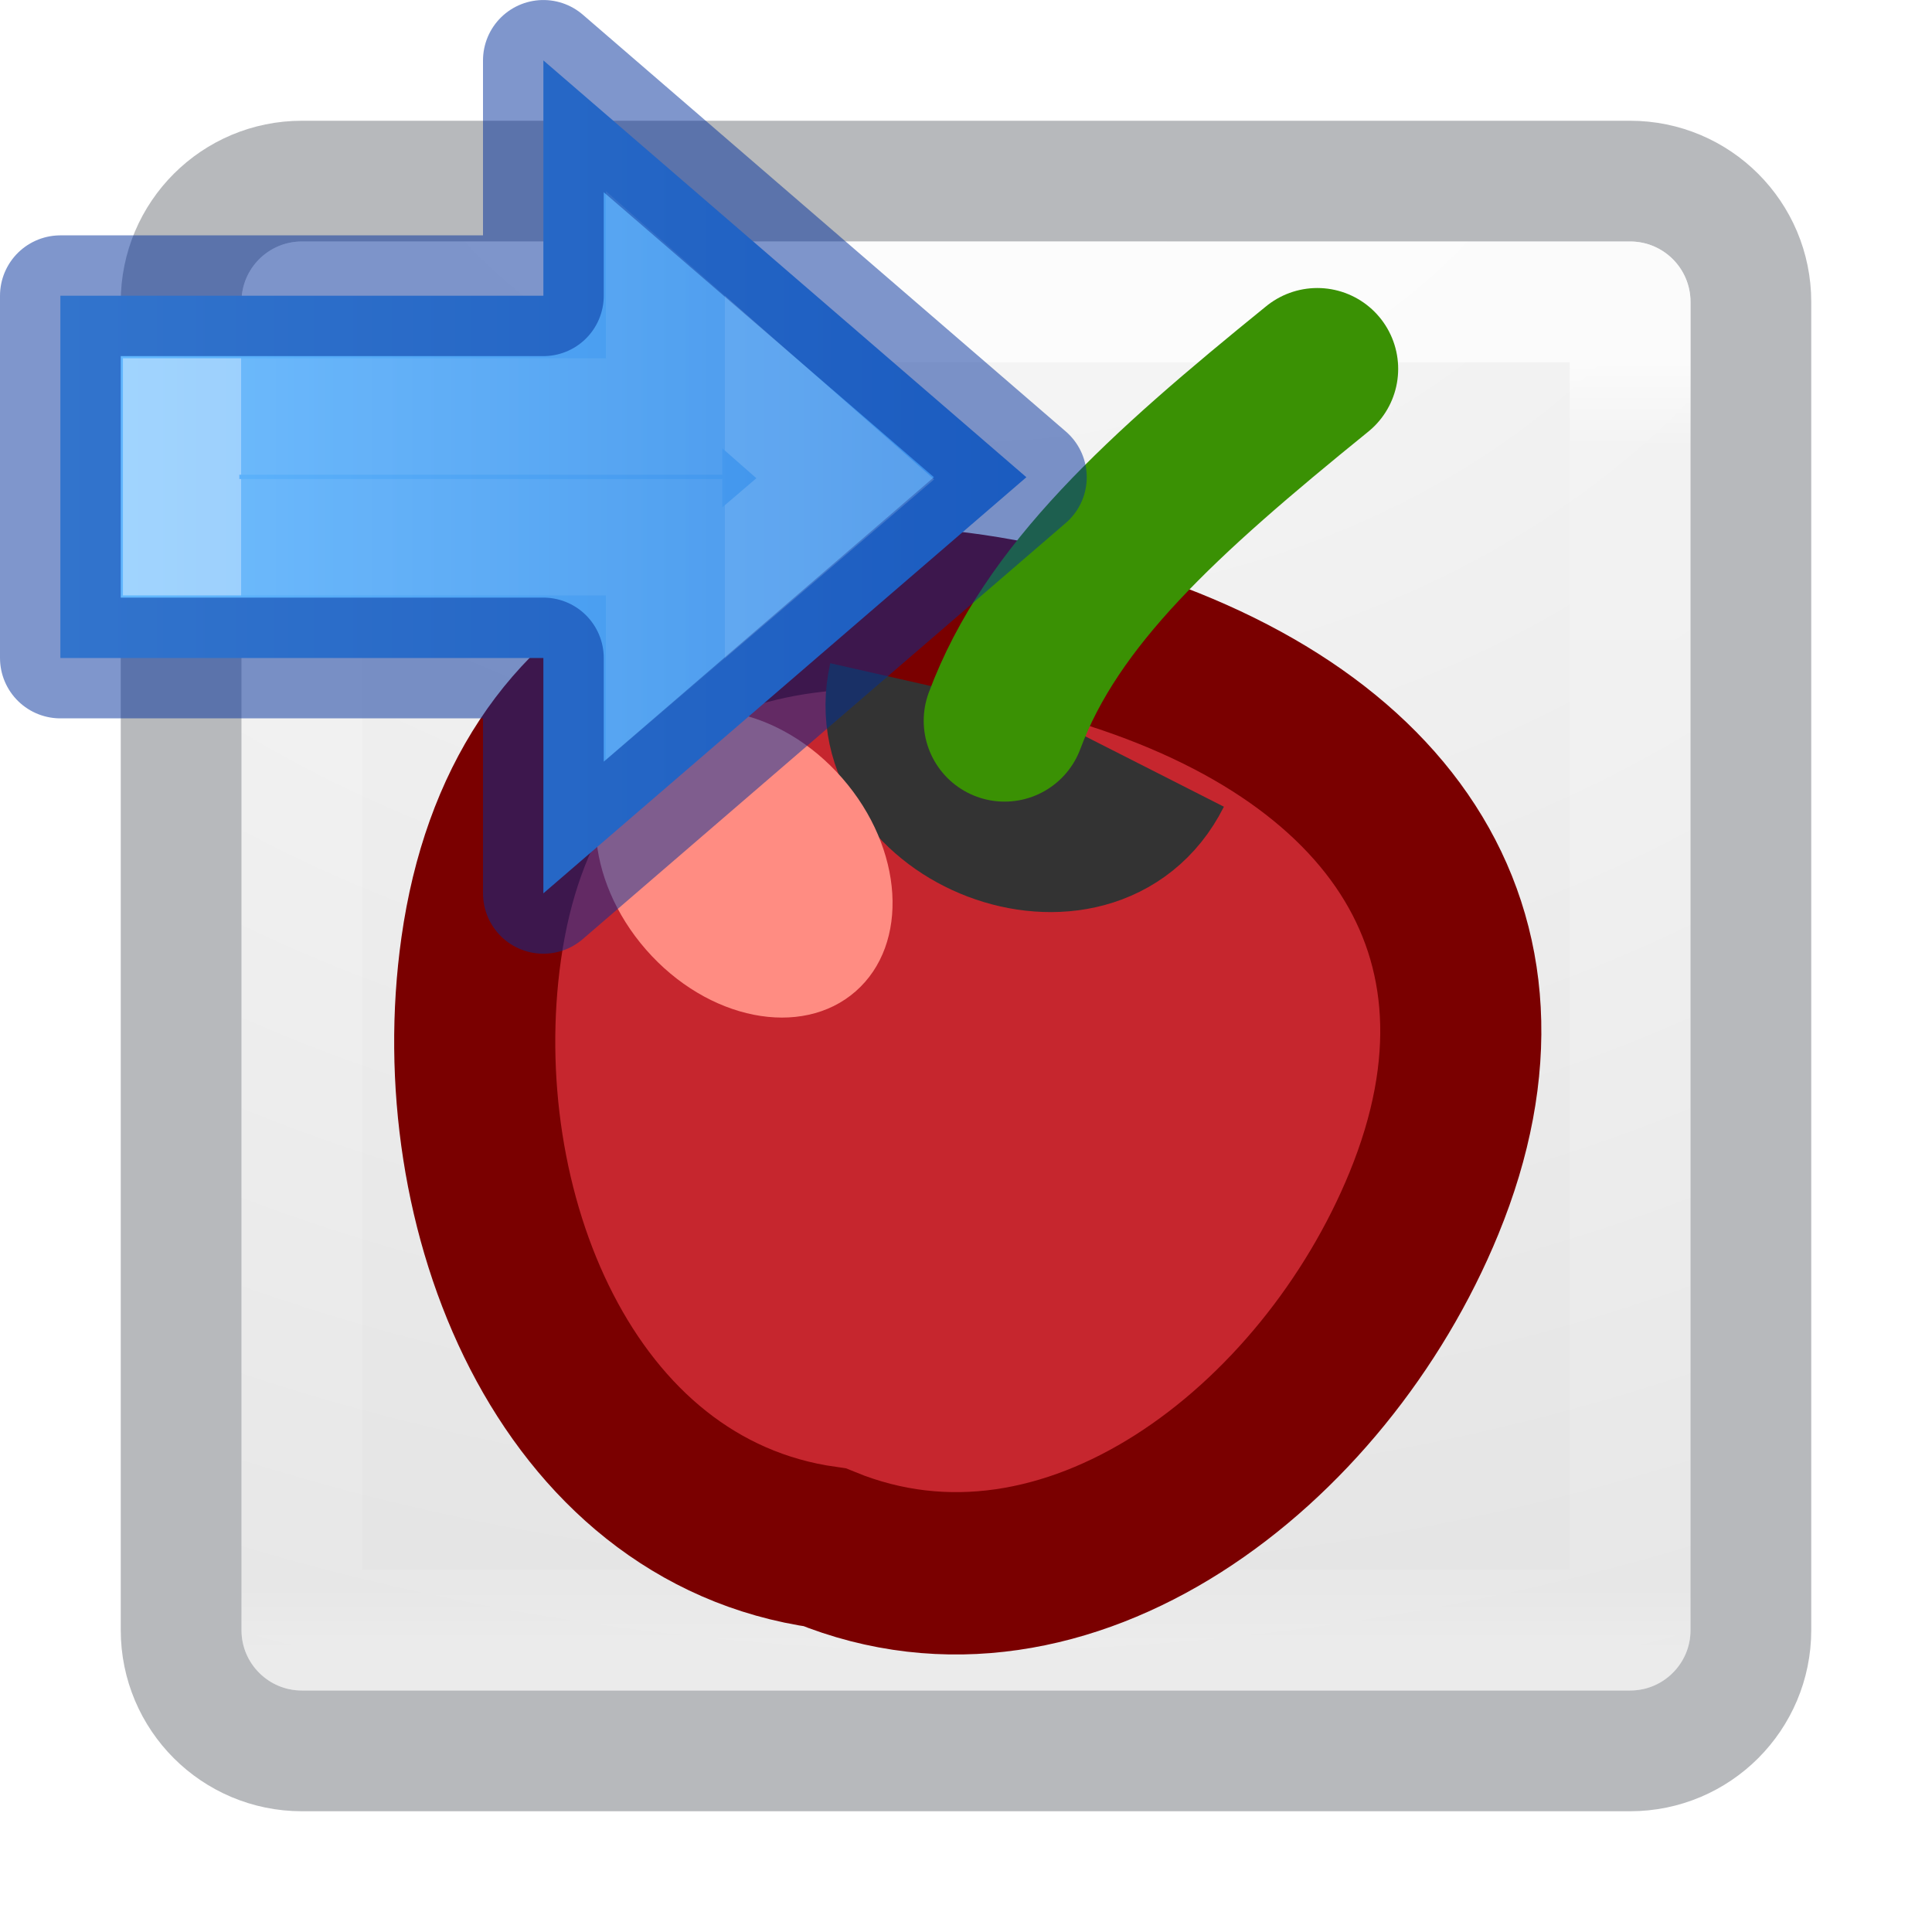
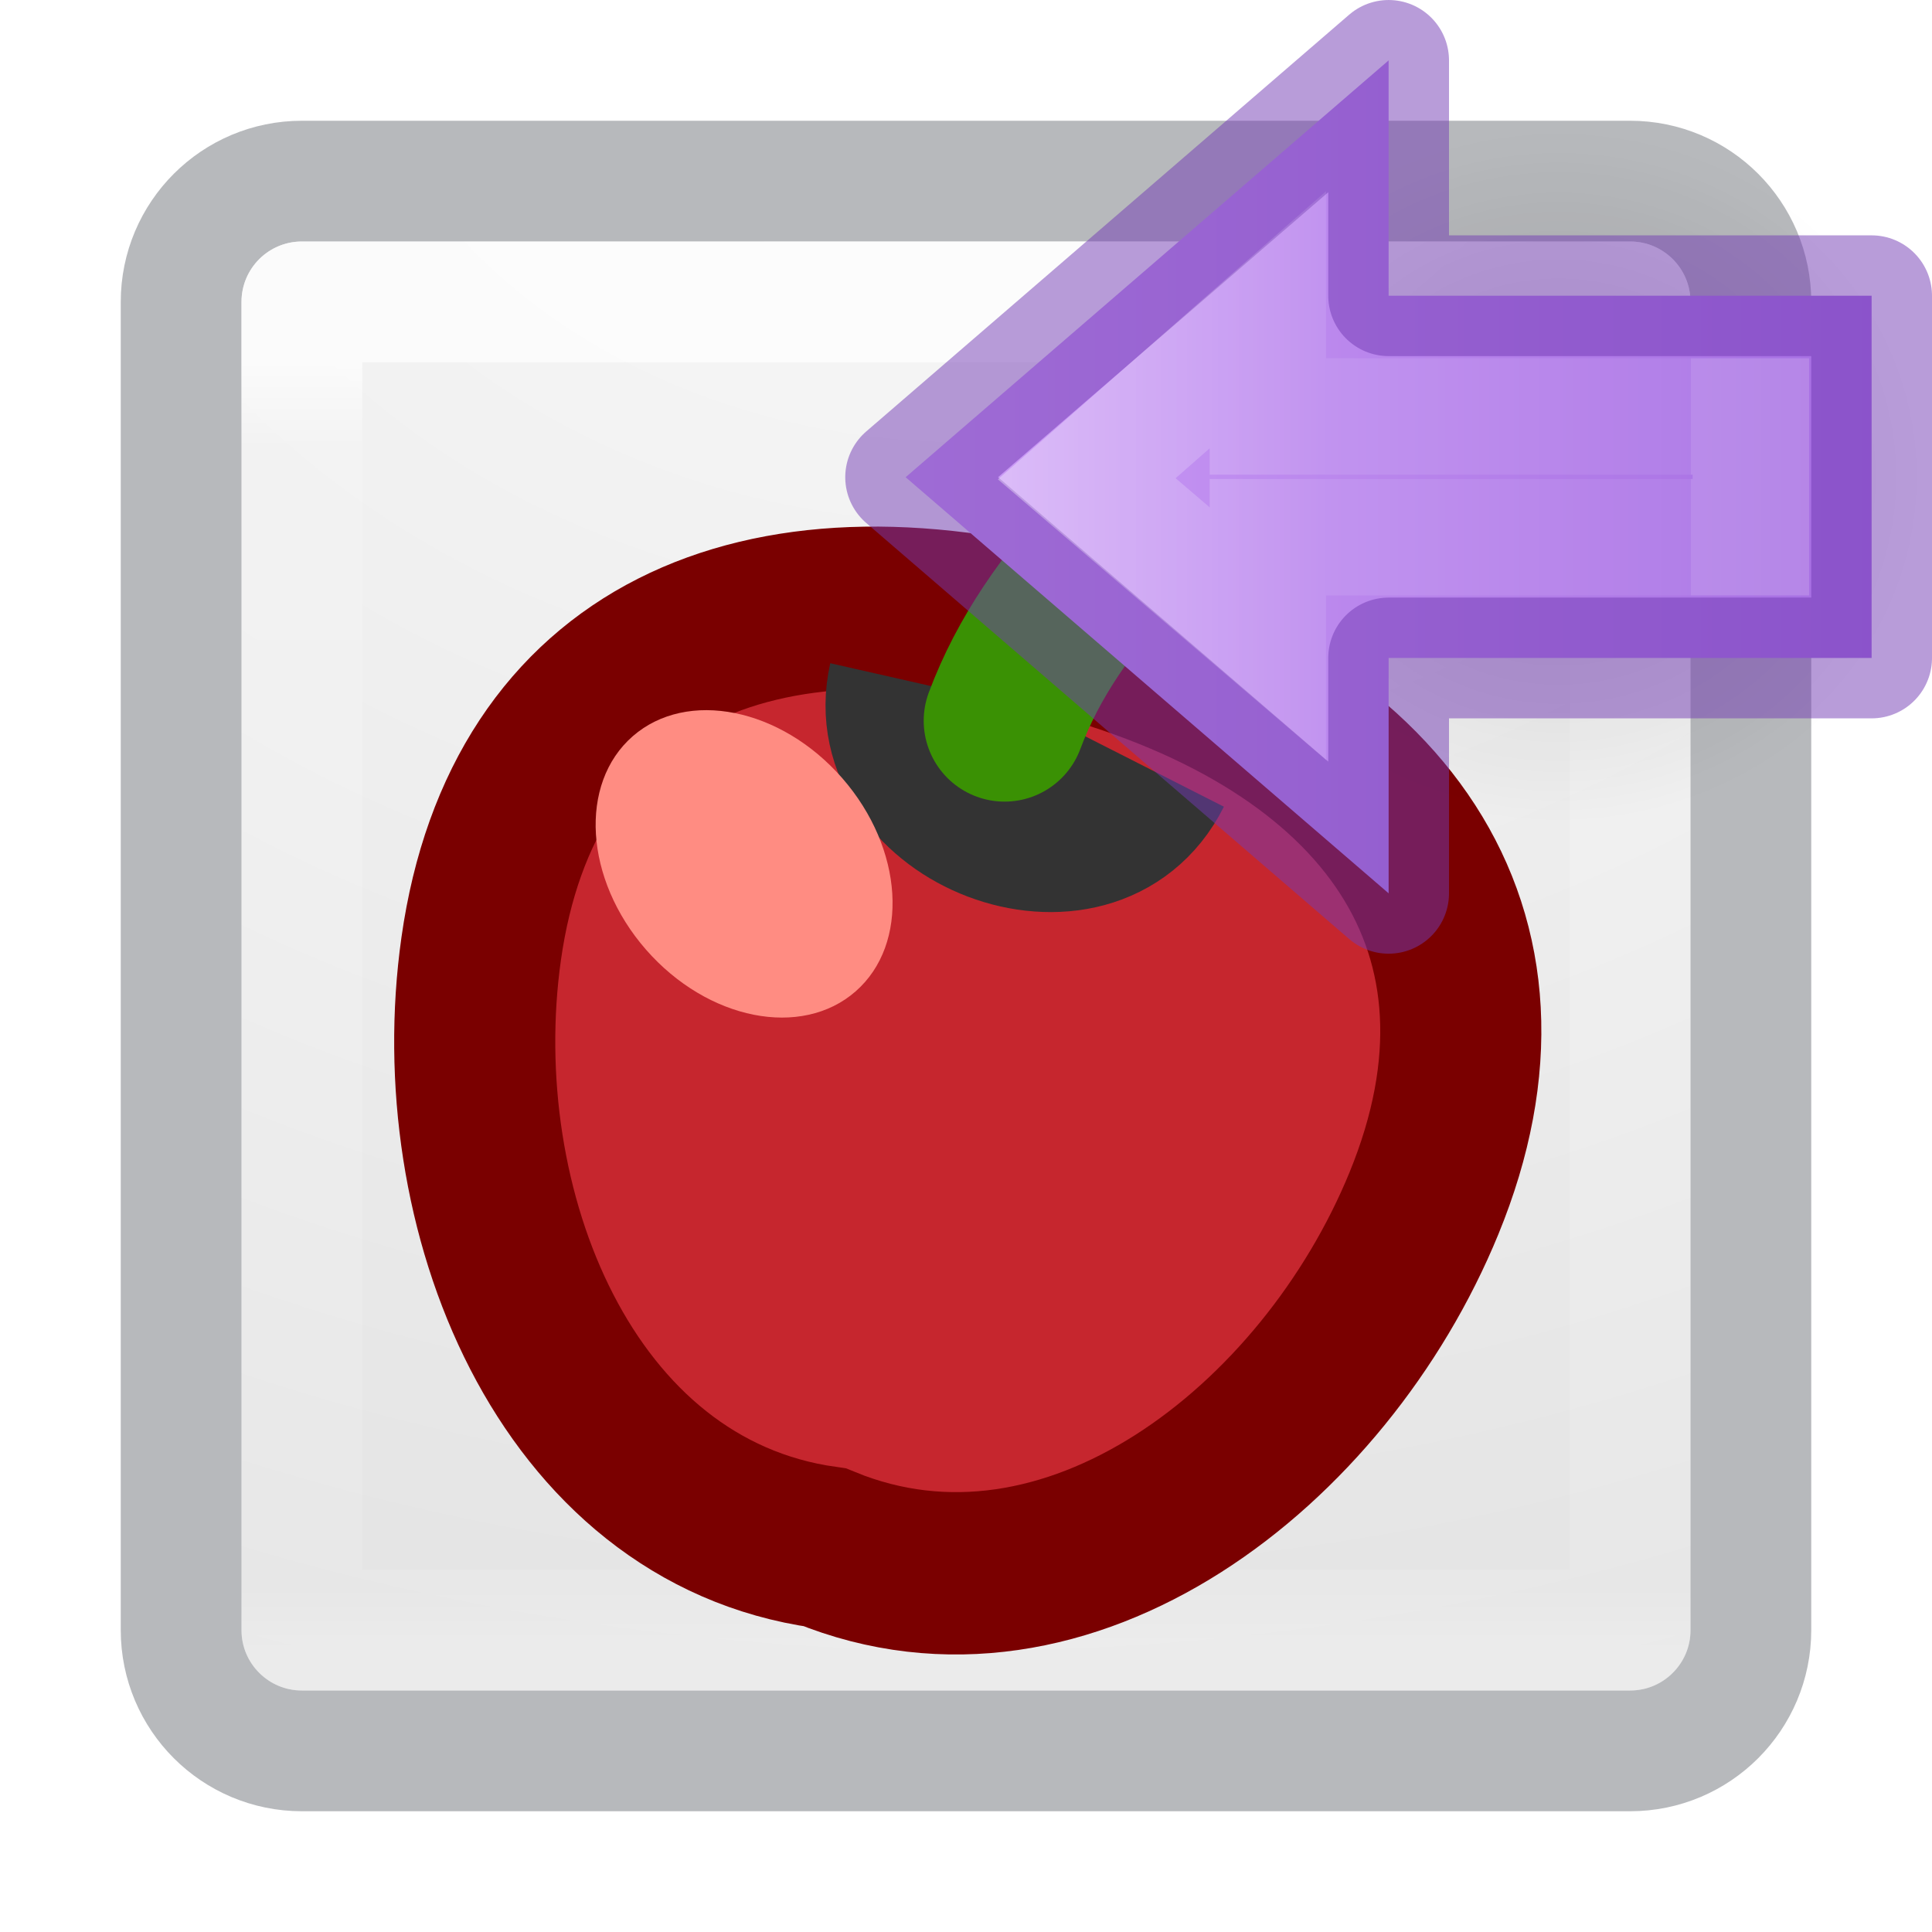
<svg xmlns="http://www.w3.org/2000/svg" xmlns:xlink="http://www.w3.org/1999/xlink" id="svg4372" height="16" width="16" version="1.1">
  <defs id="defs4374">
    <linearGradient gradientTransform="matrix(0.2972973,0,0,0.2972973,0.8648691,0.8648672)" gradientUnits="userSpaceOnUse" xlink:href="#linearGradient3924-4-8" id="linearGradient3304" y2="43" x2="24" y1="7.182" x1="24" />
    <linearGradient id="linearGradient3924-4-8">
      <stop offset="0" style="stop-color:#ffffff;stop-opacity:1" id="stop3926-0-4" />
      <stop offset="0.063" style="stop-color:#ffffff;stop-opacity:0.235" id="stop3928-6-8" />
      <stop offset="0.951" style="stop-color:#ffffff;stop-opacity:0.157" id="stop3930-2-1" />
      <stop offset="1" style="stop-color:#ffffff;stop-opacity:0.392" id="stop3932-9-0" />
    </linearGradient>
    <radialGradient cx="64.575" cy="48.605" r="31" fx="64.575" fy="48.605" id="radialGradient3259" xlink:href="#linearGradient3242-7-3-8-0-4-58-06" gradientUnits="userSpaceOnUse" gradientTransform="matrix(0,0.3852883,-0.4195884,0,32.3895,-16.79301)" />
    <linearGradient id="linearGradient3242-7-3-8-0-4-58-06">
      <stop id="stop3244-5-8-5-6-4-3-8" style="stop-color:#cdf87e;stop-opacity:1" offset="0" />
      <stop id="stop3246-9-5-1-5-3-0-7" style="stop-color:#a2e34f;stop-opacity:1" offset="0.262" />
      <stop id="stop3248-7-2-0-7-5-35-9" style="stop-color:#68b723;stop-opacity:1" offset="0.661" />
      <stop id="stop3250-8-2-8-5-6-40-4" style="stop-color:#1d7e0d;stop-opacity:1" offset="1" />
    </linearGradient>
    <radialGradient r="12.672" fy="9.514" fx="8.542" cy="9.514" cx="9.072" gradientTransform="matrix(-3.421255e-8,1.262639,-1.578298,-4.2765685e-8,23.01562,-11.45455)" gradientUnits="userSpaceOnUse" id="radialGradient3015" xlink:href="#linearGradient4632-92-3-0-8-1-9" />
    <linearGradient id="linearGradient4632-92-3-0-8-1-9">
      <stop offset="0" style="stop-color:#fafafa;stop-opacity:1" id="stop4634-68-8-0-2-9-4" />
      <stop offset="1" style="stop-color:#e1e1e1;stop-opacity:1" id="stop4636-8-21-7-1-4-8" />
    </linearGradient>
    <linearGradient y2="18" x2="15" y1="16.5" x1="15" gradientUnits="userSpaceOnUse" id="linearGradient4327" xlink:href="#linearGradient4197" gradientTransform="translate(-5.5,-13.5)" />
    <linearGradient x1="83.24" y1="42.457" x2="83.24" y2="57.61" id="linearGradient4197" gradientUnits="userSpaceOnUse" gradientTransform="matrix(0.40394,0,0,0.42567,4.5497,-4.793)">
      <stop id="stop4199" style="stop-color:#e5e5e5;stop-opacity:1" offset="0" />
      <stop id="stop4201" style="stop-color:#d4d4d4;stop-opacity:1" offset="1" />
    </linearGradient>
    <linearGradient y2="24.282" x2="24.453" y1="24.282" x1="46.301" gradientTransform="matrix(-0.3636376,0,0,0.3630684,24.40914,3.162003)" gradientUnits="userSpaceOnUse" id="linearGradient1434-8" xlink:href="#linearGradient4382" />
    <linearGradient id="linearGradient4382">
      <stop offset="0" style="stop-color:#64baff;stop-opacity:1" id="stop4384" />
      <stop offset="1" style="stop-color:#3689e6;stop-opacity:1" id="stop4386" />
    </linearGradient>
    <linearGradient gradientTransform="matrix(0,-0.3259536,0.3506387,0,-8.43083,21.96829)" gradientUnits="userSpaceOnUse" xlink:href="#linearGradient3977" id="linearGradient3149-7-7-8" y2="61.119" x2="32.095" y1="49.712" x1="32.095" />
    <linearGradient id="linearGradient3977">
      <stop offset="0" style="stop-color:#ffffff;stop-opacity:1" id="stop3979" />
      <stop offset="0" style="stop-color:#ffffff;stop-opacity:0.235" id="stop3981" />
      <stop offset="1" style="stop-color:#ffffff;stop-opacity:0.157" id="stop3983" />
      <stop offset="1" style="stop-color:#ffffff;stop-opacity:0.392" id="stop3985" />
    </linearGradient>
+     <linearGradient y2="24.282" x2="24.453" y1="24.282" x1="46.301" gradientTransform="matrix(0.3636376,0,0,0.3630684,5.590866,3.162003)" gradientUnits="userSpaceOnUse" id="linearGradient1434-8-2" xlink:href="#linearGradient899" />
+     <linearGradient id="linearGradient899">
+       <stop id="stop895" offset="0" style="stop-color:#cd9ef7;stop-opacity:1" />
+       <stop id="stop897" offset="1" style="stop-color:#a56de2;stop-opacity:1" />
+     </linearGradient>
+     <linearGradient gradientTransform="matrix(0,-0.3259536,-0.3506387,0,38.43083,21.96829)" gradientUnits="userSpaceOnUse" xlink:href="#linearGradient3977" id="linearGradient3149-7-7-8-4" y2="61.119" x2="32.095" y1="49.712" x1="32.095" />
+     <radialGradient gradientTransform="matrix(-0.1840196,0,0,-0.1976151,12.57052,20.10573)" gradientUnits="userSpaceOnUse" xlink:href="#linearGradient3688-5" id="radialGradient3129" fy="36.421" fx="24.837" r="15.645" cy="36.421" cx="24.837" />
+     <linearGradient id="linearGradient3688-5">
+       <stop id="stop3690-8" style="stop-color:#000000;stop-opacity:1" offset="0" />
+       <stop id="stop3692-6" style="stop-color:#000000;stop-opacity:0" offset="1" />
+     </linearGradient>
+     <linearGradient gradientTransform="matrix(0,0.3636376,-0.3630684,0,16.88891,-1.409134)" xlink:href="#linearGradient899" id="linearGradient901" x1="24" y1="21.483" x2="46.511" y2="21.483" gradientUnits="userSpaceOnUse" />
+     <linearGradient gradientTransform="matrix(0.3259536,0,0,-0.3506387,-1.917376,31.43083)" gradientUnits="userSpaceOnUse" xlink:href="#linearGradient4297" id="linearGradient3149-7" y2="49.712" x2="34.875" y1="67.731" x1="34.875" />
+     <linearGradient id="linearGradient4297">
+       <stop offset="0" style="stop-color:#ffffff;stop-opacity:1" id="stop4299" />
+       <stop offset="0.525" style="stop-color:#ffffff;stop-opacity:0.235" id="stop4301" />
+       <stop offset="1" style="stop-color:#ffffff;stop-opacity:0.157" id="stop4303" />
+       <stop offset="1" style="stop-color:#ffffff;stop-opacity:0.392" id="stop4305" />
+     </linearGradient>
  </defs>
  <g transform="translate(-1.4305115e-6,1.5497208e-6)" id="layer1">
    <rect style="color:#000000;display:inline;overflow:visible;visibility:visible;fill:url(#radialGradient3015);fill-opacity:1;fill-rule:nonzero;stroke:none;stroke-width:1;marker:none;enable-background:accumulate;clip-rule:nonzero;opacity:1;isolation:auto;mix-blend-mode:normal;color-interpolation:sRGB;color-interpolation-filters:linearRGB;solid-color:#000000;solid-opacity:1;stroke-linecap:butt;stroke-linejoin:miter;stroke-miterlimit:4;stroke-dasharray:none;stroke-dashoffset:0;stroke-opacity:1;filter-blend-mode:normal;filter-gaussianBlur-deviation:0;color-rendering:auto;image-rendering:auto;shape-rendering:auto;text-rendering:auto" id="rect5505-21-2" y="2" x="2" ry="0.5" rx="0.5" height="12" width="12" />
    <rect style="color:#000000;display:inline;overflow:visible;visibility:visible;opacity:0.3;fill:none;stroke:#0e141f;stroke-width:1;stroke-linecap:round;stroke-linejoin:round;stroke-miterlimit:4;stroke-dasharray:none;stroke-dashoffset:0;stroke-opacity:1;marker:none;enable-background:accumulate" id="rect5505-21-2-8" y="1.5" x="1.5" ry="1" rx="1" height="13" width="13" />
    <rect style="opacity:0.7;fill:none;stroke:url(#linearGradient3304);stroke-width:1;stroke-linecap:round;stroke-linejoin:round;stroke-miterlimit:4;stroke-dasharray:none;stroke-dashoffset:0;stroke-opacity:1" id="rect6741-0-3-5" y="2.5" x="2.5" height="11" width="11" />
  </g>
  <g id="g1055" transform="matrix(2.678482,0,0,2.678482,-8.294064,-2.447383)">
    <g transform="translate(11.03655,3.061234)" style="stroke:#7a0000;stroke-opacity:1" id="g1018">
      <g style="stroke:#7a0000;stroke-opacity:1" id="cherry2-3" transform="matrix(0.1203468,0.00521202,-0.00532923,0.1212868,-8.388063,-3.343866)">
        <path style="fill:#c6262e;fill-opacity:1;stroke:#7a0000;stroke-width:4.135;stroke-opacity:1" id="p5-12" d="m 42.021,38.735 c -2.28,6.289 -8.636,11.671 -14.976,9.411 -6.706,-0.642 -10.134,-8.201 -9.485,-14.852 0.729,-7.471 6.64,-10.416 14.793,-8.602 8.154,1.814 12.229,6.98 9.668,14.043 z" />
        <path style="fill:none;stroke:#333333;stroke-width:4.135;stroke-opacity:1" id="p8-9" d="m 28.224,26.012 c -0.601,3.336 4.888,5.213 6.336,2.001" />
      </g>
      <path style="fill:#275100;fill-opacity:0.945;stroke:#3a9104;stroke-width:0.5;stroke-linecap:round;stroke-opacity:1;stop-color:#000000" d="m -4.834,0.081 c 0.145,-0.389 0.486,-0.698 0.967,-1.088" id="path1009" />
    </g>
    <path d="M 5.742,3.979 A 0.524,0.403 48.879 0 1 5.094,3.85 0.524,0.403 48.879 0 1 5.053,3.19 0.524,0.403 48.879 0 1 5.701,3.32 0.524,0.403 48.879 0 1 5.742,3.979" style="opacity:1;fill:#ff8c82;fill-opacity:1;stroke:none;stroke-width:0.496;stroke-linecap:round;stroke-opacity:1;stop-color:#000000" id="path1046" />
  </g>
  <g id="g895" transform="translate(-7.000001,-8.101818)">
-     <path style="color:#000000;display:block;overflow:visible;visibility:visible;fill:url(#linearGradient1434-8);fill-opacity:1;fill-rule:nonzero;stroke:none;stroke-width:0.964;marker:none;enable-background:accumulate" id="path3288-2-2-3-3" d="M 11.5,15.5 15.5,12.054 11.5,8.602 V 10.551 H 7.5 v 3 h 4 z" />
-     <path style="color:#000000;clip-rule:nonzero;display:inline;overflow:visible;visibility:visible;opacity:0.5;isolation:auto;mix-blend-mode:normal;color-interpolation:sRGB;color-interpolation-filters:linearRGB;solid-color:#000000;solid-opacity:1;fill:none;fill-opacity:1;fill-rule:nonzero;stroke:#002e99;stroke-width:1;stroke-linecap:butt;stroke-linejoin:round;stroke-miterlimit:4;stroke-dasharray:none;stroke-dashoffset:0;stroke-opacity:1;marker:none;color-rendering:auto;image-rendering:auto;shape-rendering:auto;text-rendering:auto;enable-background:accumulate" id="path3288-2-2-7-6-0" d="M 11.5,15.5 15.5,12.054 11.5,8.602 V 10.551 H 7.5 v 3 h 4 z" />
-     <path style="color:#000000;display:block;overflow:visible;visibility:visible;opacity:0.401;fill:none;stroke:url(#linearGradient3149-7-7-8);stroke-width:0.964;stroke-linecap:butt;stroke-linejoin:miter;stroke-miterlimit:7;stroke-dasharray:none;stroke-dashoffset:0;stroke-opacity:1;marker:none;enable-background:accumulate" id="path3288-2-2-8-1-3" d="m 12.5,13.35 1.5,-1.283 -1.5,-1.317 v 0.801 H 8.5 v 1 h 4 z" />
+     <g id="g876" transform="rotate(-90,13.52545,6.525454)">
+       <path d="m 5.121,12.908 a 2.879,3.092 0 1 1 5.758,0 2.879,3.092 0 0 1 -5.758,0 z" id="path3501" style="display:inline;overflow:visible;visibility:visible;opacity:0.141;fill:url(#radialGradient3129);fill-opacity:1;fill-rule:evenodd;stroke:none;stroke-width:1;marker:none" />
+       <path d="M 4.551,11.5 7.997,7.5 11.449,11.5 H 9.5 V 15.5 h -3 v -4 z" id="path3288-2-2" style="color:#000000;display:block;overflow:visible;visibility:visible;fill:url(#linearGradient901);fill-opacity:1;fill-rule:nonzero;stroke:none;stroke-width:0.964;marker:none;enable-background:accumulate" />
+       <path d="M 4.551,11.5 7.997,7.5 11.449,11.5 H 9.5 V 15.5 h -3 v -4 z" id="path3288-2-2-7" style="color:#000000;clip-rule:nonzero;display:inline;overflow:visible;visibility:visible;opacity:0.5;isolation:auto;mix-blend-mode:normal;color-interpolation:sRGB;color-interpolation-filters:linearRGB;solid-color:#000000;solid-opacity:1;fill:none;fill-opacity:1;fill-rule:nonzero;stroke:#7239b3;stroke-width:1;stroke-linecap:butt;stroke-linejoin:round;stroke-miterlimit:4;stroke-dasharray:none;stroke-dashoffset:0;stroke-opacity:1;marker:none;color-rendering:auto;image-rendering:auto;shape-rendering:auto;text-rendering:auto;enable-background:accumulate" />
+       <path d="M 6.701,10.5 7.984,9 9.301,10.5 H 8.5 v 4 h -1 v -4 z" id="path3288-2-2-8" style="color:#000000;display:block;overflow:visible;visibility:visible;opacity:0.401;fill:none;stroke:url(#linearGradient3149-7);stroke-width:0.964;stroke-linecap:butt;stroke-linejoin:miter;stroke-miterlimit:7;stroke-dasharray:none;stroke-dashoffset:0;stroke-opacity:1;marker:none;enable-background:accumulate" />
+     </g>
  </g>
</svg>
